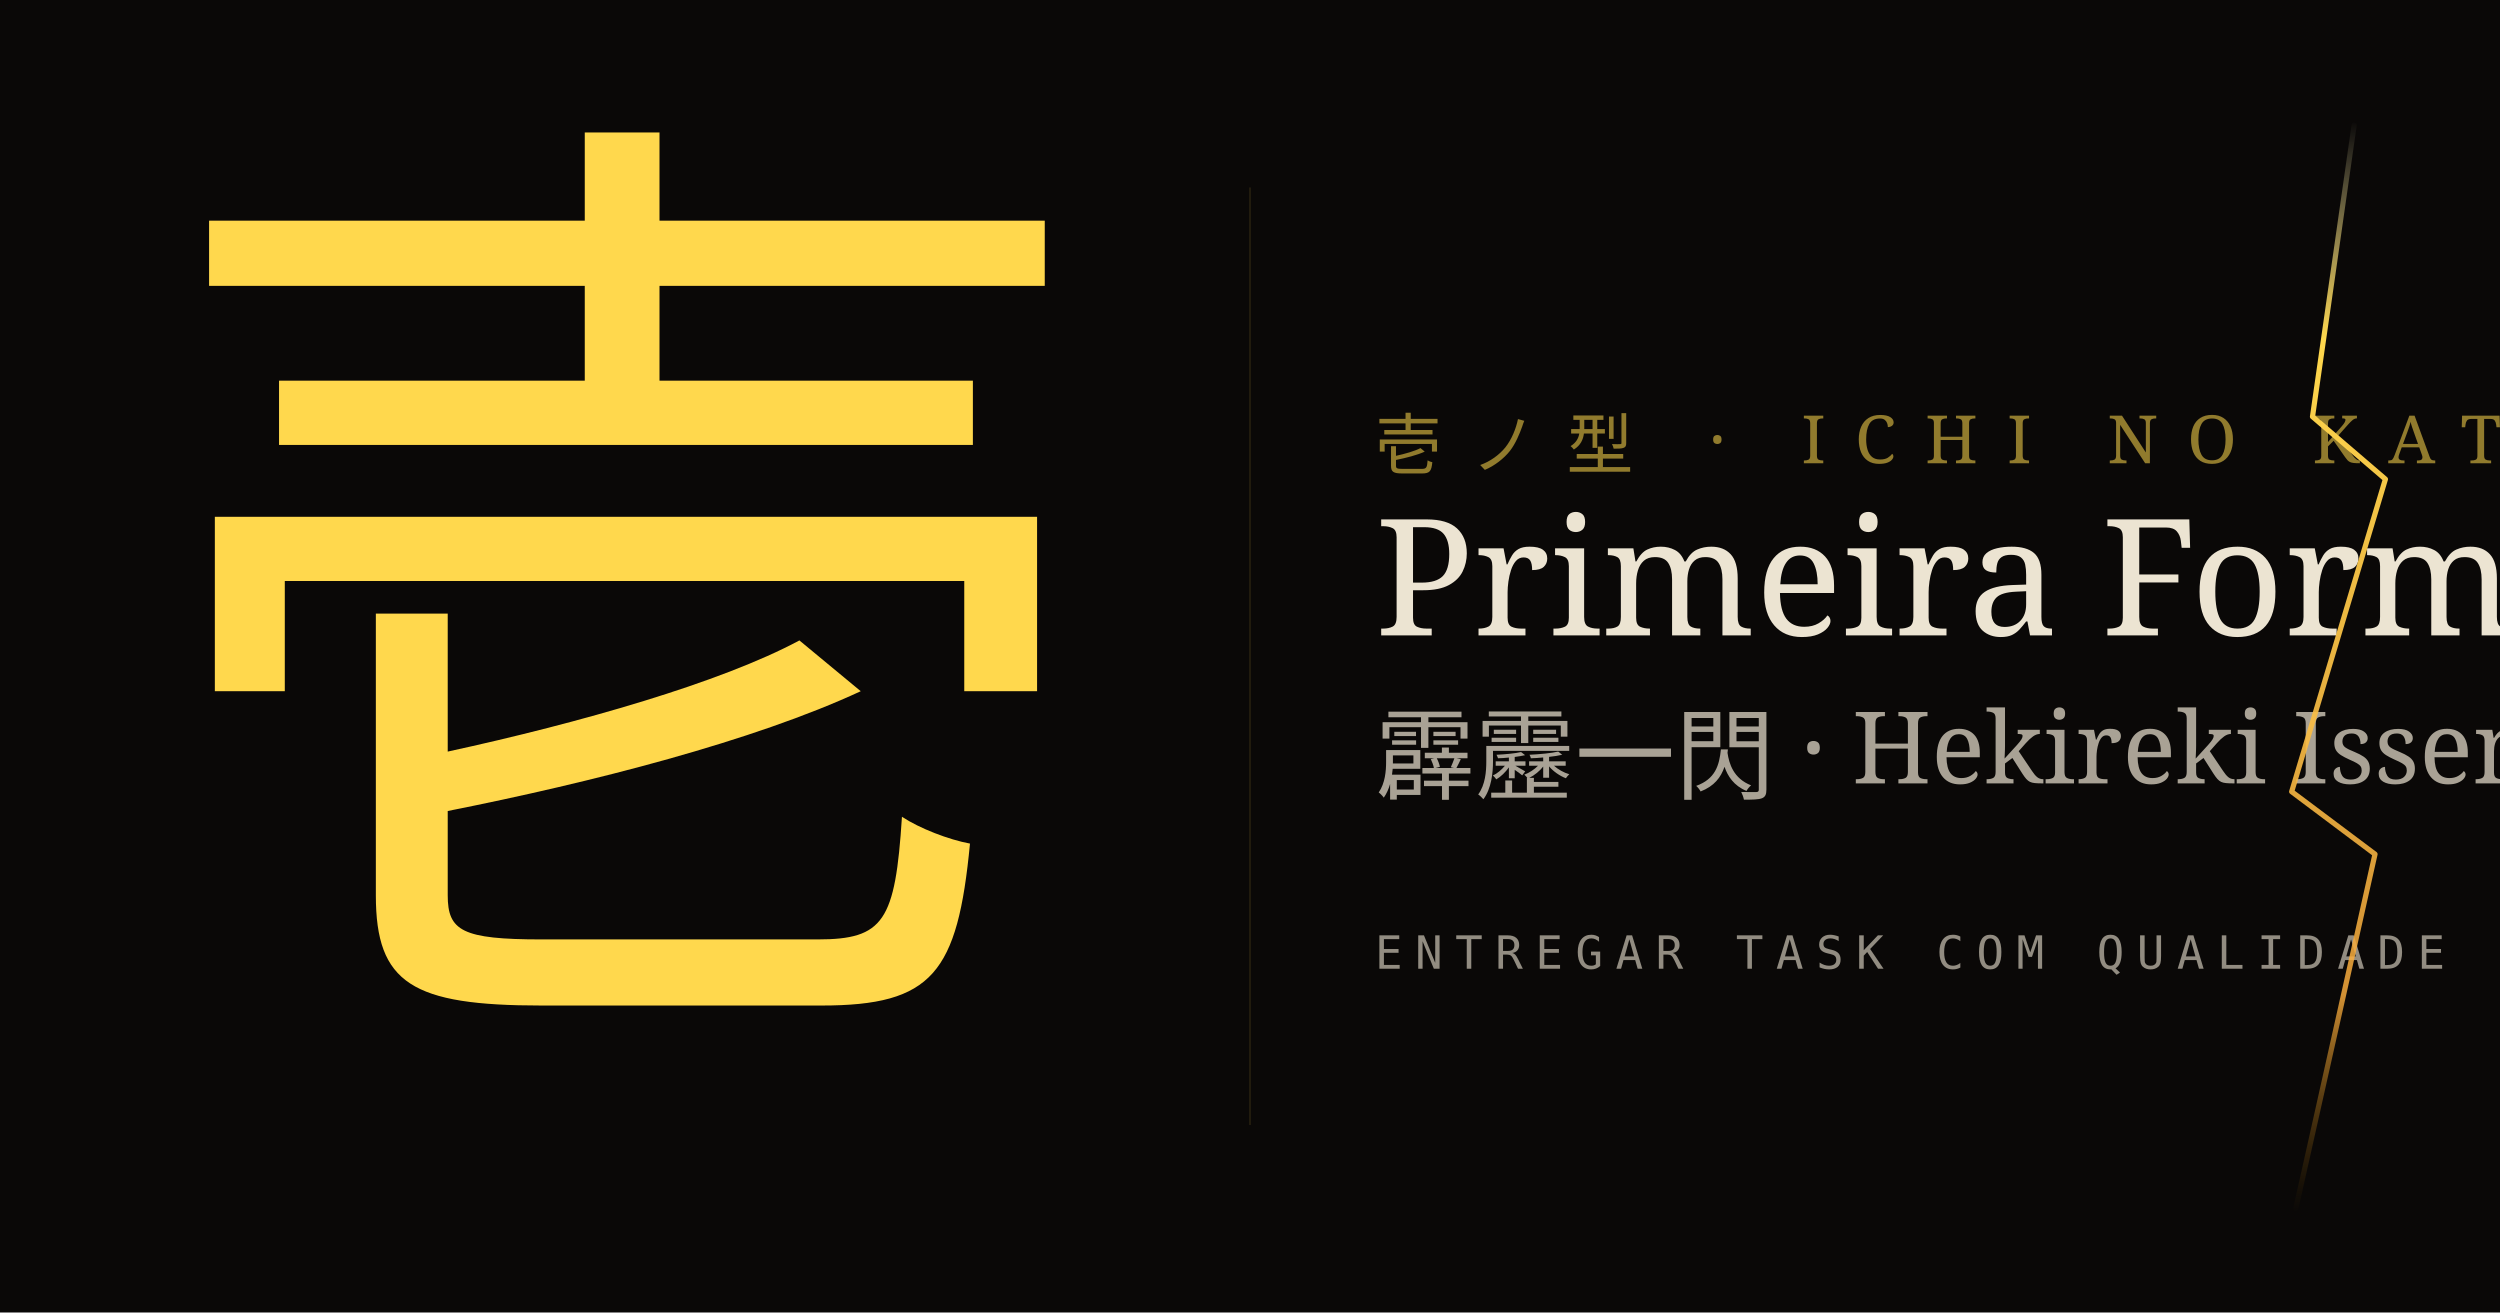
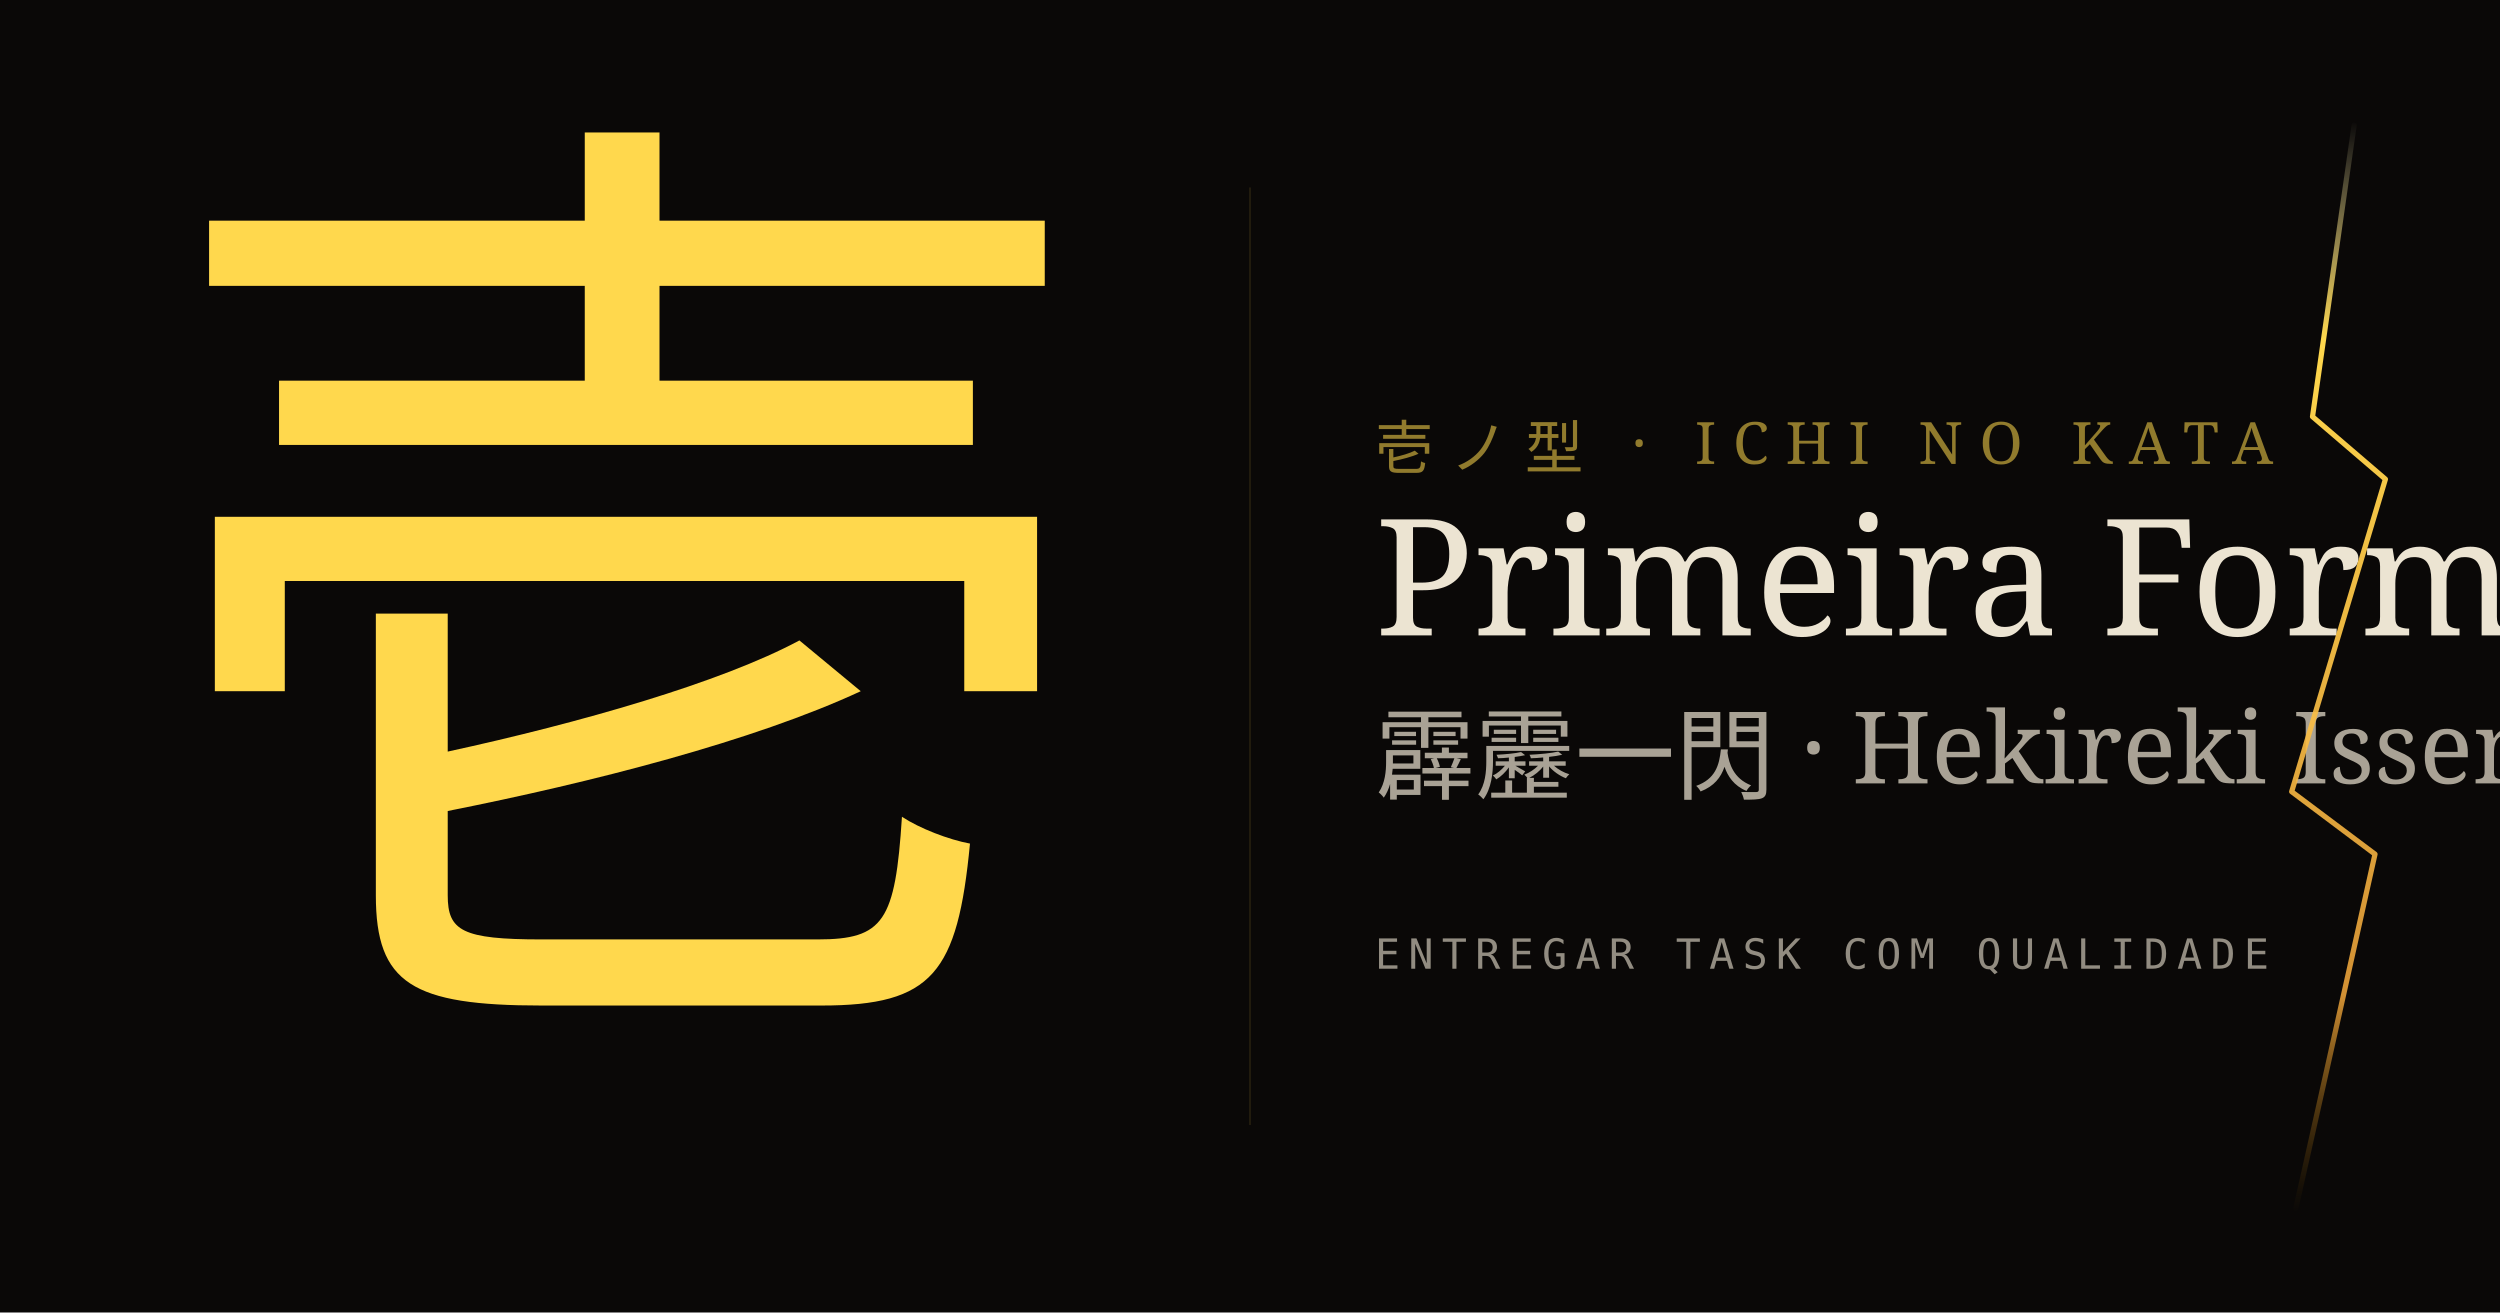
<svg xmlns="http://www.w3.org/2000/svg" viewBox="0 0 1200 630" width="1200" height="630">
  <defs>
    <linearGradient id="hk-og-scar" x1="0%" y1="0%" x2="0%" y2="100%">
      <stop offset="0%" stop-color="#fff8c5" stop-opacity="0" />
      <stop offset="20%" stop-color="#ffd84d" stop-opacity="1" />
      <stop offset="80%" stop-color="#f6a93c" stop-opacity="0.85" />
      <stop offset="100%" stop-color="#7a4f00" stop-opacity="0" />
    </linearGradient>
  </defs>
  <rect width="1200" height="630" fill="#0a0807" />
  <line x1="600" y1="90" x2="600" y2="540" stroke="#ffd84d" stroke-width="0.5" opacity="0.18" />
  <text x="300" y="450" font-family="'Shippori Mincho', 'Hiragino Mincho ProN', 'Yu Mincho', serif" font-size="460" font-weight="500" fill="#ffd84d" text-anchor="middle">壱</text>
-   <text x="660" y="225" font-family="'Shippori Mincho', serif" font-size="32" letter-spacing="14" fill="#ffd84d" opacity="0.55">壱ノ型 · ICHI NO KATA</text>
+   <text x="660" y="225" font-family="'Shippori Mincho', serif" font-size="28" letter-spacing="8" fill="#ffd84d" opacity="0.55">壱ノ型 · ICHI NO KATA</text>
  <text x="660" y="305" font-family="'Shippori Mincho', serif" font-size="78" font-weight="500" fill="#ece4d2">Primeira Forma</text>
  <text x="660" y="380" font-family="'Shippori Mincho', serif" font-size="48" font-weight="400" fill="#ece4d2" opacity="0.7">霹靂一閃 · Hekireki Issen</text>
-   <text x="660" y="465" font-family="'JetBrains Mono', ui-monospace, monospace" font-size="22" letter-spacing="6" fill="#ece4d2" opacity="0.6">ENTREGAR TASK COM QUALIDADE</text>
+   <text x="660" y="465" font-family="'JetBrains Mono', ui-monospace, monospace" font-size="20" letter-spacing="4" fill="#ece4d2" opacity="0.6">ENTREGAR TASK COM QUALIDADE</text>
  <path d="M 1130 60 L 1110 200 L 1145 230 L 1100 380 L 1140 410 L 1102 580" stroke="url(#hk-og-scar)" stroke-width="2.5" fill="none" stroke-linecap="round" stroke-linejoin="round" />
</svg>
